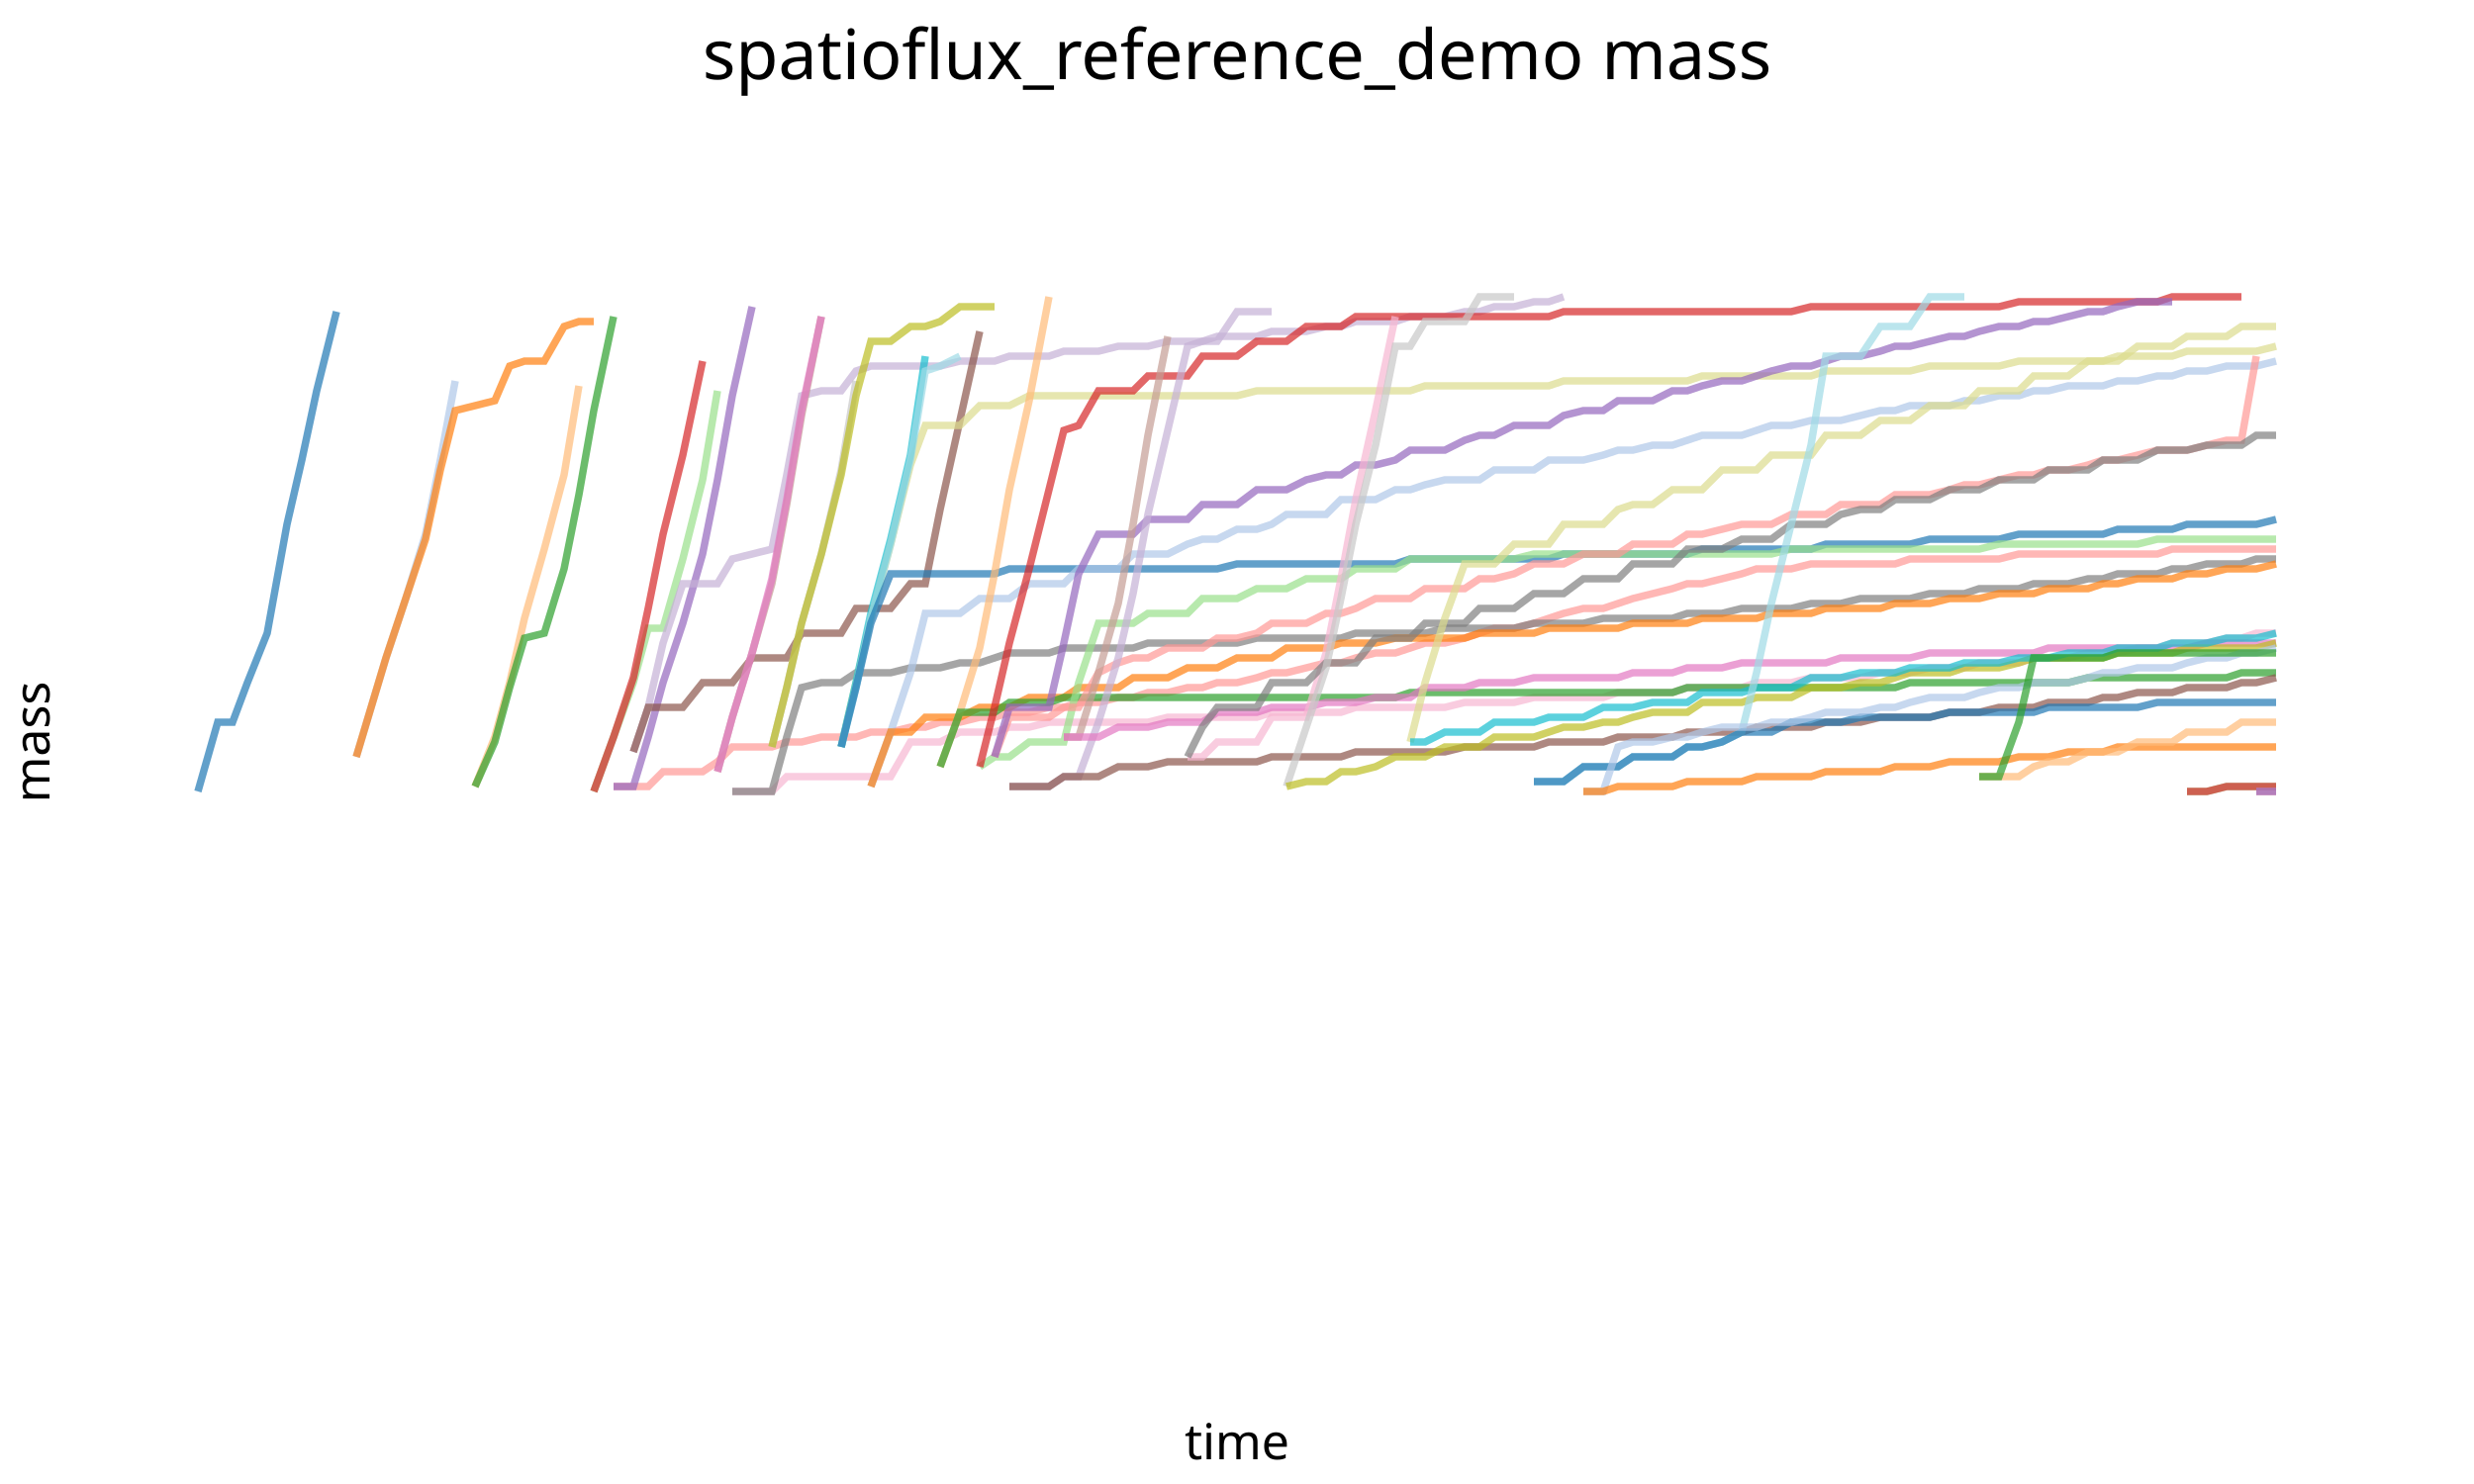
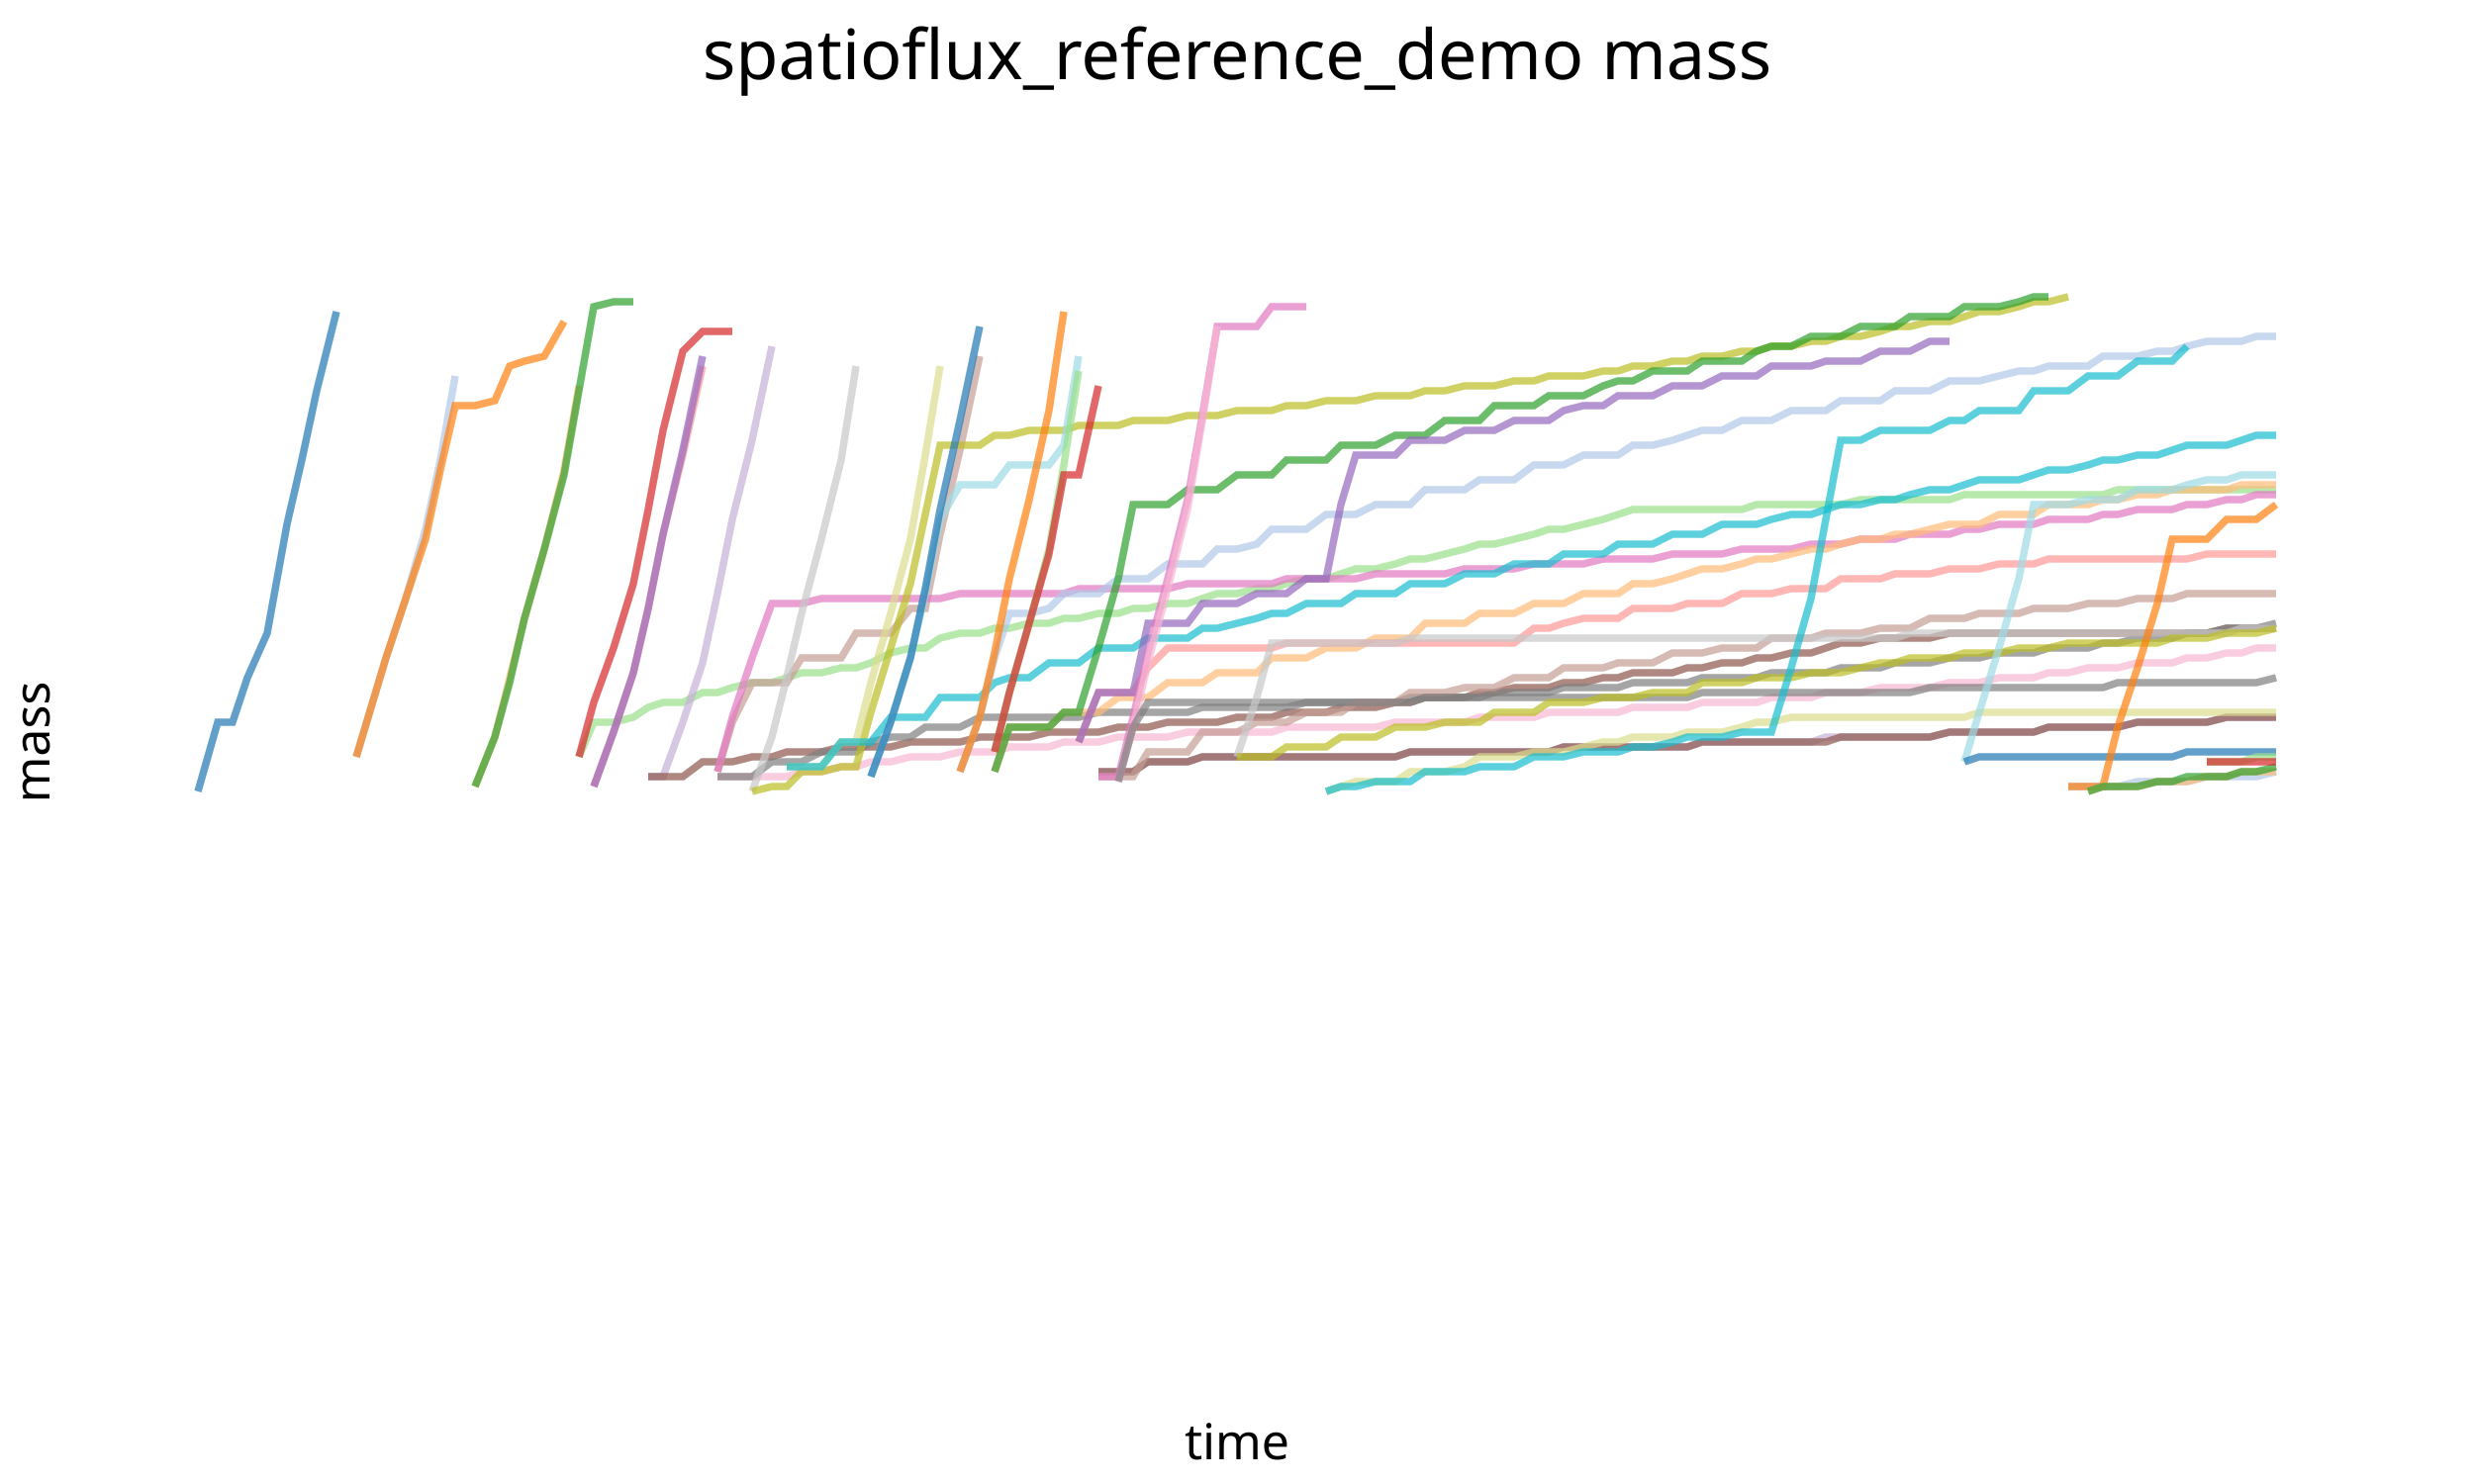
<svg xmlns="http://www.w3.org/2000/svg" width="500" height="300" viewBox="0 0 500 300">
  <rect width="500" height="300" fill="white" />
  <text x="250" y="16" text-anchor="middle" font-size="14" font-family="sans-serif">spatioflux_reference_demo mass</text>
  <text x="250" y="295" text-anchor="middle" font-size="10" font-family="sans-serif">time</text>
  <text x="10" y="150" text-anchor="middle" font-size="10" font-family="sans-serif" transform="rotate(-90 10 150)">mass</text>
-   <polyline points="40,160 44,146 47,146 50,138 54,128 58,106 61,93 64,79 68,63" fill="none" stroke="rgb(31,119,180)" stroke-width="1.5" opacity="0.7" />
-   <polyline points="72,153 75,143 78,133 82,121 86,108 89,93 92,77" fill="none" stroke="rgb(175,199,232)" stroke-width="1.5" opacity="0.7" />
-   <polyline points="72,153 75,143 78,133 82,121 86,109 89,95 92,83 96,82 100,81 103,74 106,73 110,73 114,66 117,65 120,65" fill="none" stroke="rgb(255,127,14)" stroke-width="1.5" opacity="0.7" />
-   <polyline points="96,159 100,149 103,138 106,125 110,111 114,96 117,78" fill="none" stroke="rgb(255,187,120)" stroke-width="1.5" opacity="0.7" />
-   <polyline points="96,159 100,150 103,139 106,129 110,128 114,115 117,100 120,83 124,64" fill="none" stroke="rgb(44,160,44)" stroke-width="1.5" opacity="0.7" />
-   <polyline points="120,160 124,149 128,138 131,127 134,127 138,113 142,97 145,79" fill="none" stroke="rgb(152,223,138)" stroke-width="1.5" opacity="0.7" />
-   <polyline points="120,160 124,149 128,137 131,123 134,108 138,92 142,73" fill="none" stroke="rgb(214,39,40)" stroke-width="1.5" opacity="0.7" />
-   <polyline points="124,159 128,159 131,159 134,156 138,156 142,156 145,154 148,151 152,151 156,151 159,150 162,150 166,149 170,149 173,149 176,148 180,148 184,147 187,147 190,146 194,146 198,145 201,145 204,144 208,144 212,143 215,143 218,142 222,142 226,141 229,141 232,140 236,140 240,139 243,139 246,138 250,138 254,137 257,136 260,136 264,135 268,134 271,134 274,133 278,132 282,132 285,131 288,130 292,130 296,129 299,128 302,127 306,127 310,126 313,125 316,124 320,123 324,123 327,122 330,121 334,120 338,119 341,118 344,118 348,117 352,116 355,115 358,115 362,115 366,114 369,114 372,114 376,114 380,114 383,114 386,113 390,113 394,113 397,113 400,113 404,113 408,112 411,112 414,112 418,112 422,112 425,112 428,112 432,112 436,112 439,111 442,111 446,111 450,111 453,111 456,111 460,111" fill="none" stroke="rgb(255,152,150)" stroke-width="1.5" opacity="0.7" />
-   <polyline points="124,159 128,159 131,149 134,138 138,126 142,112 145,97 148,80 152,62" fill="none" stroke="rgb(148,103,189)" stroke-width="1.5" opacity="0.7" />
-   <polyline points="128,152 131,143 134,130 138,118 142,118 145,118 148,113 152,112 156,111 159,96 162,80 166,79 170,79 173,75 176,74 180,74 184,74 187,74 190,74 194,73 198,73 201,73 204,72 208,72 212,72 215,71 218,71 222,71 226,70 229,70 232,70 236,69 240,69 243,69 246,68 250,68 254,68 257,67 260,67 264,67 268,66 271,66 274,65 278,65 282,65 285,64 288,64 292,64 296,63 299,63 302,62 306,62 310,61 313,61 316,60" fill="none" stroke="rgb(197,176,213)" stroke-width="1.5" opacity="0.7" />
-   <polyline points="128,152 131,143 134,143 138,143 142,138 145,138 148,138 152,133 156,133 159,133 162,128 166,128 170,128 173,123 176,123 180,123 184,118 187,118 190,103 194,85 198,67" fill="none" stroke="rgb(140,86,75)" stroke-width="1.5" opacity="0.7" />
-   <polyline points="145,156 148,145 152,132 156,118 159,102 162,84 166,64" fill="none" stroke="rgb(196,156,148)" stroke-width="1.5" opacity="0.7" />
-   <polyline points="145,156 148,145 152,132 156,117 159,101 162,83 166,64" fill="none" stroke="rgb(227,119,194)" stroke-width="1.5" opacity="0.7" />
-   <polyline points="148,160 152,160 156,160 159,157 162,157 166,157 170,157 173,157 176,157 180,157 184,150 187,150 190,150 194,148 198,148 201,148 204,147 208,147 212,146 215,146 218,146 222,146 226,146 229,146 232,146 236,145 240,145 243,145 246,145 250,145 254,145 257,144 260,144 264,144 268,144 271,144 274,143 278,143 282,143 285,143 288,143 292,143 296,142 299,142 302,142 306,142 310,141 313,141 316,141 320,141 324,141 327,140 330,140 334,140 338,140 341,139 344,139 348,139 352,139 355,138 358,138 362,138 366,137 369,137 372,137 376,137 380,136 383,136 386,136 390,135 394,135 397,135 400,134 404,134 408,134 411,133 414,133 418,133 422,132 425,132 428,132 432,131 436,131 439,130 442,130 446,130 450,129 453,129 456,128 460,128" fill="none" stroke="rgb(247,182,210)" stroke-width="1.5" opacity="0.7" />
-   <polyline points="148,160 152,160 156,160 159,149 162,139 166,138 170,138 173,136 176,136 180,136 184,135 187,135 190,135 194,134 198,134 201,133 204,132 208,132 212,132 215,131 218,131 222,131 226,131 229,131 232,130 236,130 240,130 243,130 246,130 250,130 254,129 257,129 260,129 264,129 268,129 271,129 274,128 278,128 282,128 285,128 288,128 292,127 296,127 299,127 302,127 306,127 310,126 313,126 316,126 320,126 324,125 327,125 330,125 334,125 338,125 341,124 344,124 348,124 352,123 355,123 358,123 362,123 366,122 369,122 372,122 376,121 380,121 383,121 386,121 390,120 394,120 397,120 400,119 404,119 408,119 411,118 414,118 418,118 422,117 425,117 428,116 432,116 436,116 439,115 442,115 446,114 450,114 453,114 456,113 460,113" fill="none" stroke="rgb(127,127,127)" stroke-width="1.5" opacity="0.7" />
-   <polyline points="156,151 159,139 162,126 166,112 170,95 173,77" fill="none" stroke="rgb(199,199,199)" stroke-width="1.5" opacity="0.7" />
-   <polyline points="156,151 159,139 162,126 166,112 170,96 173,80 176,69 180,69 184,66 187,66 190,65 194,62 198,62 201,62" fill="none" stroke="rgb(188,189,34)" stroke-width="1.5" opacity="0.7" />
-   <polyline points="170,151 173,138 176,125 180,110 184,94 187,86 190,86 194,86 198,82 201,82 204,82 208,80 212,80 215,80 218,80 222,80 226,80 229,80 232,80 236,80 240,80 243,80 246,80 250,80 254,79 257,79 260,79 264,79 268,79 271,79 274,79 278,79 282,79 285,79 288,78 292,78 296,78 299,78 302,78 306,78 310,78 313,78 316,77 320,77 324,77 327,77 330,77 334,77 338,77 341,77 344,76 348,76 352,76 355,76 358,76 362,76 366,76 369,75 372,75 376,75 380,75 383,75 386,75 390,74 394,74 397,74 400,74 404,74 408,73 411,73 414,73 418,73 422,73 425,73 428,72 432,72 436,72 439,72 442,71 446,71 450,71 453,71 456,71 460,70" fill="none" stroke="rgb(219,219,141)" stroke-width="1.5" opacity="0.7" />
-   <polyline points="170,151 173,138 176,124 180,109 184,92 187,72" fill="none" stroke="rgb(23,190,207)" stroke-width="1.5" opacity="0.7" />
-   <polyline points="170,151 173,139 176,125 180,110 184,93 187,75 190,74 194,72" fill="none" stroke="rgb(158,218,229)" stroke-width="1.5" opacity="0.7" />
-   <polyline points="170,151 173,139 176,126 180,116 184,116 187,116 190,116 194,116 198,116 201,116 204,115 208,115 212,115 215,115 218,115 222,115 226,115 229,115 232,115 236,115 240,115 243,115 246,115 250,114 254,114 257,114 260,114 264,114 268,114 271,114 274,114 278,114 282,114 285,113 288,113 292,113 296,113 299,113 302,113 306,113 310,113 313,113 316,112 320,112 324,112 327,112 330,112 334,112 338,112 341,112 344,111 348,111 352,111 355,111 358,111 362,111 366,111 369,110 372,110 376,110 380,110 383,110 386,110 390,109 394,109 397,109 400,109 404,109 408,108 411,108 414,108 418,108 422,108 425,108 428,107 432,107 436,107 439,107 442,106 446,106 450,106 453,106 456,106 460,105" fill="none" stroke="rgb(31,119,180)" stroke-width="1.5" opacity="0.7" />
-   <polyline points="176,159 180,148 184,136 187,124 190,124 194,124 198,121 201,121 204,121 208,118 212,118 215,118 218,115 222,115 226,115 229,112 232,112 236,112 240,110 243,109 246,109 250,107 254,107 257,106 260,104 264,104 268,104 271,101 274,101 278,101 282,99 285,99 288,98 292,97 296,97 299,97 302,95 306,95 310,95 313,93 316,93 320,93 324,92 327,91 330,91 334,90 338,90 341,89 344,88 348,88 352,88 355,87 358,86 362,86 366,85 369,85 372,85 376,84 380,83 383,83 386,82 390,82 394,82 397,81 400,81 404,80 408,80 411,79 414,79 418,78 422,78 425,78 428,77 432,77 436,76 439,76 442,75 446,75 450,74 453,74 456,74 460,73" fill="none" stroke="rgb(175,199,232)" stroke-width="1.5" opacity="0.7" />
-   <polyline points="176,159 180,148 184,148 187,145 190,145 194,145 198,143 201,143 204,143 208,141 212,141 215,141 218,139 222,139 226,139 229,137 232,137 236,137 240,135 243,135 246,135 250,133 254,133 257,133 260,131 264,131 268,131 271,130 274,130 278,130 282,129 285,129 288,129 292,129 296,129 299,128 302,128 306,128 310,128 313,127 316,127 320,127 324,127 327,127 330,126 334,126 338,126 341,126 344,125 348,125 352,125 355,125 358,124 362,124 366,124 369,123 372,123 376,123 380,123 383,122 386,122 390,122 394,121 397,121 400,121 404,120 408,120 411,120 414,119 418,119 422,119 425,118 428,118 432,117 436,117 439,117 442,116 446,116 450,115 453,115 456,115 460,114" fill="none" stroke="rgb(255,127,14)" stroke-width="1.5" opacity="0.7" />
-   <polyline points="190,155 194,144 198,131 201,116 204,99 208,81 212,60" fill="none" stroke="rgb(255,187,120)" stroke-width="1.5" opacity="0.7" />
-   <polyline points="190,155 194,144 198,144 201,144 204,142 208,142 212,142 215,141 218,141 222,141 226,141 229,141 232,141 236,141 240,141 243,141 246,141 250,141 254,141 257,141 260,141 264,141 268,141 271,141 274,141 278,141 282,141 285,140 288,140 292,140 296,140 299,140 302,140 306,140 310,140 313,140 316,140 320,140 324,140 327,140 330,140 334,140 338,140 341,139 344,139 348,139 352,139 355,139 358,139 362,139 366,139 369,139 372,139 376,139 380,139 383,139 386,138 390,138 394,138 397,138 400,138 404,138 408,138 411,138 414,138 418,138 422,137 425,137 428,137 432,137 436,137 439,137 442,137 446,137 450,137 453,136 456,136 460,136" fill="none" stroke="rgb(44,160,44)" stroke-width="1.5" opacity="0.7" />
-   <polyline points="198,155 201,153 204,153 208,150 212,150 215,150 218,138 222,126 226,126 229,126 232,124 236,124 240,124 243,121 246,121 250,121 254,119 257,119 260,119 264,117 268,117 271,117 274,115 278,115 282,115 285,113 288,113 292,113 296,113 299,113 302,113 306,113 310,112 313,112 316,112 320,112 324,112 327,112 330,112 334,112 338,112 341,112 344,112 348,112 352,112 355,112 358,112 362,111 366,111 369,111 372,111 376,111 380,111 383,111 386,111 390,111 394,111 397,111 400,111 404,110 408,110 411,110 414,110 418,110 422,110 425,110 428,110 432,110 436,109 439,109 442,109 446,109 450,109 453,109 456,109 460,109" fill="none" stroke="rgb(152,223,138)" stroke-width="1.5" opacity="0.7" />
-   <polyline points="198,155 201,143 204,130 208,115 212,99 215,87 218,86 222,79 226,79 229,79 232,76 236,76 240,76 243,72 246,72 250,72 254,69 257,69 260,69 264,66 268,66 271,66 274,64 278,64 282,64 285,64 288,64 292,64 296,64 299,64 302,64 306,64 310,64 313,64 316,63 320,63 324,63 327,63 330,63 334,63 338,63 341,63 344,63 348,63 352,63 355,63 358,63 362,63 366,62 369,62 372,62 376,62 380,62 383,62 386,62 390,62 394,62 397,62 400,62 404,62 408,61 411,61 414,61 418,61 422,61 425,61 428,61 432,61 436,61 439,60 442,60 446,60 450,60 453,60" fill="none" stroke="rgb(214,39,40)" stroke-width="1.5" opacity="0.7" />
-   <polyline points="201,153 204,145 208,145 212,145 215,143 218,143 222,136 226,134 229,133 232,133 236,131 240,131 243,131 246,129 250,129 254,128 257,126 260,126 264,126 268,124 271,124 274,123 278,121 282,121 285,121 288,119 292,119 296,119 299,117 302,117 306,116 310,114 313,114 316,114 320,112 324,112 327,112 330,110 334,110 338,110 341,108 344,108 348,107 352,106 355,106 358,106 362,104 366,104 369,104 372,102 376,102 380,102 383,100 386,100 390,100 394,99 397,98 400,98 404,97 408,96 411,96 414,95 418,95 422,94 425,93 428,93 432,92 436,91 439,91 442,91 446,90 450,89 453,89 456,72" fill="none" stroke="rgb(255,152,150)" stroke-width="1.5" opacity="0.7" />
-   <polyline points="201,153 204,143 208,143 212,143 215,130 218,116 222,108 226,108 229,108 232,105 236,105 240,105 243,102 246,102 250,102 254,99 257,99 260,99 264,97 268,96 271,96 274,94 278,94 282,93 285,91 288,91 292,91 296,89 299,88 302,88 306,86 310,86 313,86 316,84 320,83 324,83 327,81 330,81 334,81 338,79 341,79 344,78 348,77 352,77 355,76 358,75 362,74 366,74 369,73 372,72 376,72 380,71 383,70 386,70 390,69 394,68 397,68 400,67 404,66 408,66 411,65 414,65 418,64 422,63 425,63 428,62 432,61 436,61 439,61" fill="none" stroke="rgb(148,103,189)" stroke-width="1.5" opacity="0.7" />
-   <polyline points="204,159 208,159 212,159 215,157 218,157 222,146 226,133 229,120 232,104 236,87 240,70 243,69 246,69 250,63 254,63 257,63" fill="none" stroke="rgb(197,176,213)" stroke-width="1.5" opacity="0.7" />
-   <polyline points="204,159 208,159 212,159 215,157 218,157 222,157 226,155 229,155 232,155 236,154 240,154 243,154 246,154 250,154 254,154 257,153 260,153 264,153 268,153 271,153 274,152 278,152 282,152 285,152 288,152 292,152 296,151 299,151 302,151 306,151 310,151 313,150 316,150 320,150 324,150 327,149 330,149 334,149 338,149 341,148 344,148 348,148 352,148 355,147 358,147 362,147 366,147 369,146 372,146 376,146 380,145 383,145 386,145 390,145 394,144 397,144 400,144 404,143 408,143 411,143 414,142 418,142 422,142 425,141 428,141 432,140 436,140 439,140 442,139 446,139 450,139 453,138 456,138 460,137" fill="none" stroke="rgb(140,86,75)" stroke-width="1.5" opacity="0.7" />
-   <polyline points="215,149 218,149 222,136 226,122 229,106 232,88 236,68" fill="none" stroke="rgb(196,156,148)" stroke-width="1.5" opacity="0.7" />
-   <polyline points="215,149 218,149 222,149 226,147 229,147 232,147 236,146 240,146 243,146 246,144 250,144 254,144 257,143 260,143 264,143 268,142 271,142 274,142 278,141 282,141 285,141 288,139 292,139 296,139 299,138 302,138 306,138 310,137 313,137 316,137 320,137 324,137 327,137 330,136 334,136 338,136 341,135 344,135 348,135 352,134 355,134 358,134 362,134 366,134 369,134 372,133 376,133 380,133 383,133 386,133 390,132 394,132 397,132 400,132 404,132 408,132 411,132 414,131 418,131 422,131 425,131 428,131 432,131 436,131 439,131 442,131 446,130 450,130 453,130 456,130 460,130" fill="none" stroke="rgb(227,119,194)" stroke-width="1.5" opacity="0.7" />
-   <polyline points="240,153 243,153 246,150 250,150 254,150 257,145 260,145 264,145 268,132 271,117 274,101 278,83 282,64" fill="none" stroke="rgb(247,182,210)" stroke-width="1.5" opacity="0.7" />
-   <polyline points="240,153 243,147 246,143 250,143 254,143 257,138 260,138 264,138 268,134 271,134 274,134 278,129 282,129 285,129 288,126 292,126 296,126 299,123 302,123 306,123 310,120 313,120 316,120 320,117 324,117 327,117 330,114 334,114 338,114 341,111 344,111 348,111 352,109 355,109 358,109 362,106 366,106 369,106 372,104 376,103 380,103 383,101 386,101 390,101 394,99 397,99 400,99 404,97 408,97 411,97 414,95 418,95 422,95 425,93 428,93 432,93 436,91 439,91 442,91 446,90 450,90 453,90 456,88 460,88" fill="none" stroke="rgb(127,127,127)" stroke-width="1.5" opacity="0.7" />
-   <polyline points="260,159 264,147 268,135 271,121 274,106 278,90 282,70 285,70 288,65 292,65 296,65 299,60 302,60 306,60" fill="none" stroke="rgb(199,199,199)" stroke-width="1.5" opacity="0.7" />
-   <polyline points="260,159 264,158 268,158 271,156 274,156 278,155 282,153 285,153 288,153 292,151 296,151 299,151 302,149 306,149 310,149 313,148 316,147 320,147 324,146 327,146 330,145 334,144 338,144 341,144 344,142 348,142 352,142 355,141 358,141 362,141 366,139 369,139 372,139 376,138 380,138 383,137 386,136 390,136 394,136 397,135 400,135 404,135 408,134 411,133 414,133 418,133 422,133 425,133 428,132 432,132 436,132 439,132 442,131 446,131 450,131 453,131 456,131 460,130" fill="none" stroke="rgb(188,189,34)" stroke-width="1.5" opacity="0.7" />
-   <polyline points="285,150 288,138 292,125 296,114 299,114 302,114 306,110 310,110 313,110 316,106 320,106 324,106 327,103 330,102 334,102 338,99 341,99 344,99 348,95 352,95 355,95 358,92 362,92 366,92 369,88 372,88 376,88 380,85 383,85 386,85 390,82 394,82 397,82 400,79 404,79 408,79 411,76 414,76 418,76 422,73 425,73 428,73 432,70 436,70 439,70 442,68 446,68 450,68 453,66 456,66 460,66" fill="none" stroke="rgb(219,219,141)" stroke-width="1.5" opacity="0.7" />
-   <polyline points="285,150 288,150 292,148 296,148 299,148 302,146 306,146 310,146 313,145 316,145 320,145 324,143 327,143 330,143 334,142 338,142 341,142 344,140 348,140 352,140 355,139 358,139 362,139 366,137 369,137 372,137 376,136 380,136 383,136 386,135 390,135 394,135 397,134 400,134 404,134 408,133 411,133 414,133 418,132 422,132 425,132 428,131 432,131 436,131 439,130 442,130 446,130 450,129 453,129 456,129 460,128" fill="none" stroke="rgb(23,190,207)" stroke-width="1.5" opacity="0.7" />
-   <polyline points="310,158 313,158 316,158 320,155 324,155 327,155 330,153 334,153 338,153 341,151 344,151 348,150 352,148 355,136 358,122 362,106 366,90 369,72 372,72 376,72 380,66 383,66 386,66 390,60 394,60 397,60" fill="none" stroke="rgb(158,218,229)" stroke-width="1.5" opacity="0.7" />
-   <polyline points="310,158 313,158 316,158 320,155 324,155 327,155 330,153 334,153 338,153 341,151 344,151 348,150 352,148 355,148 358,148 362,146 366,146 369,146 372,146 376,145 380,145 383,145 386,145 390,145 394,144 397,144 400,144 404,144 408,144 411,144 414,143 418,143 422,143 425,143 428,143 432,143 436,142 439,142 442,142 446,142 450,142 453,142 456,142 460,142" fill="none" stroke="rgb(31,119,180)" stroke-width="1.5" opacity="0.7" />
-   <polyline points="320,160 324,160 327,151 330,150 334,150 338,149 341,149 344,148 348,147 352,147 355,147 358,146 362,146 366,145 369,144 372,144 376,144 380,143 383,143 386,142 390,141 394,141 397,141 400,140 404,139 408,139 411,138 414,138 418,138 422,137 425,136 428,136 432,135 436,135 439,135 442,134 446,133 450,133 453,132 456,132 460,131" fill="none" stroke="rgb(175,199,232)" stroke-width="1.5" opacity="0.7" />
-   <polyline points="320,160 324,160 327,159 330,159 334,159 338,159 341,158 344,158 348,158 352,158 355,157 358,157 362,157 366,157 369,156 372,156 376,156 380,156 383,155 386,155 390,155 394,154 397,154 400,154 404,154 408,153 411,153 414,153 418,152 422,152 425,152 428,151 432,151 436,151 439,151 442,151 446,151 450,151 453,151 456,151 460,151" fill="none" stroke="rgb(255,127,14)" stroke-width="1.5" opacity="0.7" />
-   <polyline points="400,157 404,157 408,157 411,155 414,154 418,154 422,152 425,152 428,152 432,150 436,150 439,150 442,148 446,148 450,148 453,146 456,146 460,146" fill="none" stroke="rgb(255,187,120)" stroke-width="1.5" opacity="0.7" />
-   <polyline points="400,157 404,157 408,146 411,133 414,133 418,133 422,133 425,133 428,132 432,132 436,132 439,132 442,132 446,132 450,132 453,132 456,132 460,132" fill="none" stroke="rgb(44,160,44)" stroke-width="1.5" opacity="0.7" />
-   <polyline points="442,160 446,160 450,159 453,159 456,159 460,159" fill="none" stroke="rgb(152,223,138)" stroke-width="1.5" opacity="0.7" />
-   <polyline points="442,160 446,160 450,159 453,159 456,159 460,159" fill="none" stroke="rgb(214,39,40)" stroke-width="1.5" opacity="0.7" />
-   <polyline points="456,160 460,160" fill="none" stroke="rgb(255,152,150)" stroke-width="1.5" opacity="0.7" />
-   <polyline points="456,160 460,160" fill="none" stroke="rgb(148,103,189)" stroke-width="1.5" opacity="0.7" />
-   <polyline points="460,157" fill="none" stroke="rgb(197,176,213)" stroke-width="1.5" opacity="0.7" />
-   <polyline points="460,157" fill="none" stroke="rgb(140,86,75)" stroke-width="1.5" opacity="0.7" />
+   <polyline points="40,160 44,146 47,146 50,137 54,128 58,106 61,93 64,79 68,63" fill="none" stroke="rgb(31,119,180)" stroke-width="1.5" opacity="0.7" />
+   <polyline points="72,153 75,143 78,133 82,121 86,107 89,93 92,76" fill="none" stroke="rgb(175,199,232)" stroke-width="1.5" opacity="0.7" />
+   <polyline points="72,153 75,143 78,133 82,121 86,109 89,95 92,82 96,82 100,81 103,74 106,73 110,72 114,65" fill="none" stroke="rgb(255,127,14)" stroke-width="1.5" opacity="0.7" />
+   <polyline points="96,159 100,149 103,137 106,125 110,111 114,95 117,78" fill="none" stroke="rgb(255,187,120)" stroke-width="1.5" opacity="0.7" />
+   <polyline points="96,159 100,149 103,138 106,125 110,111 114,96 117,79 120,62 124,61 128,61" fill="none" stroke="rgb(44,160,44)" stroke-width="1.5" opacity="0.7" />
+   <polyline points="117,153 120,146 124,146 128,145 131,143 134,142 138,142 142,140 145,140 148,139 152,138 156,138 159,137 162,136 166,136 170,135 173,135 176,134 180,132 184,131 187,131 190,129 194,128 198,128 201,127 204,127 208,126 212,126 215,125 218,125 222,124 226,124 229,123 232,123 236,122 240,122 243,121 246,120 250,120 254,119 257,119 260,118 264,117 268,117 271,116 274,115 278,115 282,114 285,113 288,113 292,112 296,111 299,110 302,110 306,109 310,108 313,107 316,107 320,106 324,105 327,104 330,103 334,103 338,103 341,103 344,103 348,103 352,103 355,102 358,102 362,102 366,102 369,102 372,102 376,101 380,101 383,101 386,101 390,101 394,101 397,100 400,100 404,100 408,100 411,100 414,100 418,100 422,100 425,100 428,99 432,99 436,99 439,99 442,99 446,99 450,99 453,99 456,99 460,99" fill="none" stroke="rgb(152,223,138)" stroke-width="1.5" opacity="0.7" />
+   <polyline points="117,153 120,142 124,131 128,118 131,103 134,87 138,71 142,67 145,67 148,67" fill="none" stroke="rgb(214,39,40)" stroke-width="1.5" opacity="0.7" />
+   <polyline points="120,159 124,148 128,136 131,123 134,108 138,92 142,74" fill="none" stroke="rgb(255,152,150)" stroke-width="1.5" opacity="0.7" />
+   <polyline points="120,159 124,148 128,136 131,123 134,108 138,91 142,72" fill="none" stroke="rgb(148,103,189)" stroke-width="1.5" opacity="0.7" />
+   <polyline points="131,157 134,157 138,146 142,134 145,120 148,105 152,89 156,70" fill="none" stroke="rgb(197,176,213)" stroke-width="1.5" opacity="0.7" />
+   <polyline points="131,157 134,157 138,157 142,154 145,154 148,154 152,153 156,153 159,152 162,152 166,152 170,151 173,151 176,151 180,151 184,150 187,150 190,150 194,150 198,149 201,149 204,149 208,149 212,148 215,148 218,148 222,148 226,147 229,147 232,147 236,146 240,146 243,146 246,146 250,145 254,145 257,145 260,144 264,144 268,144 271,143 274,143 278,143 282,142 285,142 288,141 292,141 296,141 299,140 302,140 306,139 310,139 313,139 316,138 320,138 324,137 327,137 330,136 334,136 338,136 341,135 344,135 348,134 352,134 355,133 358,133 362,132 366,132 369,131 372,130 376,130 380,129 383,129 386,129 390,129 394,128 397,128 400,128 404,128 408,128 411,128 414,128 418,128 422,128 425,128 428,128 432,128 436,128 439,128 442,128 446,128 450,127 453,127 456,127 460,127" fill="none" stroke="rgb(140,86,75)" stroke-width="1.5" opacity="0.7" />
+   <polyline points="145,156 148,146 152,138 156,138 159,138 162,133 166,133 170,133 173,128 176,128 180,128 184,123 187,123 190,108 194,91 198,72" fill="none" stroke="rgb(196,156,148)" stroke-width="1.5" opacity="0.7" />
+   <polyline points="145,156 148,145 152,133 156,122 159,122 162,122 166,121 170,121 173,121 176,121 180,121 184,121 187,121 190,121 194,120 198,120 201,120 204,120 208,120 212,120 215,120 218,119 222,119 226,119 229,119 232,119 236,119 240,118 243,118 246,118 250,118 254,118 257,118 260,117 264,117 268,117 271,117 274,117 278,116 282,116 285,116 288,116 292,116 296,115 299,115 302,115 306,115 310,114 313,114 316,114 320,114 324,113 327,113 330,113 334,113 338,112 341,112 344,112 348,112 352,111 355,111 358,111 362,111 366,110 369,110 372,110 376,109 380,109 383,109 386,108 390,108 394,108 397,107 400,107 404,106 408,106 411,106 414,105 418,105 422,105 425,104 428,104 432,103 436,103 439,103 442,102 446,102 450,101 453,101 456,100 460,100" fill="none" stroke="rgb(227,119,194)" stroke-width="1.5" opacity="0.7" />
+   <polyline points="145,157 148,157 152,157 156,157 159,157 162,156 166,156 170,155 173,155 176,154 180,154 184,153 187,153 190,153 194,152 198,152 201,152 204,151 208,151 212,151 215,150 218,150 222,150 226,149 229,149 232,149 236,149 240,148 243,148 246,148 250,148 254,148 257,148 260,147 264,147 268,147 271,147 274,147 278,147 282,146 285,146 288,146 292,146 296,146 299,145 302,145 306,145 310,145 313,144 316,144 320,144 324,144 327,144 330,143 334,143 338,143 341,143 344,142 348,142 352,142 355,142 358,141 362,141 366,141 369,140 372,140 376,140 380,139 383,139 386,139 390,139 394,138 397,138 400,138 404,137 408,137 411,137 414,136 418,136 422,135 425,135 428,135 432,134 436,134 439,134 442,133 446,133 450,132 453,132 456,131 460,131" fill="none" stroke="rgb(247,182,210)" stroke-width="1.5" opacity="0.7" />
+   <polyline points="145,157 148,157 152,157 156,154 159,154 162,154 166,152 170,152 173,152 176,150 180,149 184,149 187,147 190,147 194,147 198,145 201,145 204,145 208,145 212,145 215,145 218,145 222,144 226,144 229,144 232,144 236,144 240,144 243,143 246,143 250,143 254,143 257,143 260,143 264,142 268,142 271,142 274,142 278,142 282,142 285,141 288,141 292,141 296,141 299,141 302,140 306,140 310,140 313,140 316,139 320,139 324,139 327,139 330,138 334,138 338,138 341,138 344,137 348,137 352,137 355,137 358,136 362,136 366,136 369,136 372,135 376,135 380,135 383,134 386,134 390,134 394,133 397,133 400,133 404,132 408,132 411,132 414,131 418,131 422,131 425,130 428,130 432,129 436,129 439,129 442,128 446,128 450,127 453,127 456,127 460,126" fill="none" stroke="rgb(127,127,127)" stroke-width="1.5" opacity="0.7" />
+   <polyline points="152,160 156,149 159,137 162,124 166,109 170,93 173,74" fill="none" stroke="rgb(199,199,199)" stroke-width="1.5" opacity="0.7" />
+   <polyline points="152,160 156,159 159,159 162,156 166,156 170,155 173,155 176,144 180,131 184,118 187,104 190,90 194,90 198,90 201,88 204,88 208,87 212,87 215,87 218,86 222,86 226,86 229,85 232,85 236,85 240,84 243,84 246,84 250,83 254,83 257,83 260,82 264,82 268,81 271,81 274,81 278,80 282,80 285,80 288,79 292,79 296,78 299,78 302,78 306,77 310,77 313,76 316,76 320,76 324,75 327,75 330,74 334,74 338,73 341,73 344,72 348,72 352,71 355,71 358,70 362,70 366,69 369,69 372,68 376,68 380,67 383,66 386,66 390,65 394,65 397,64 400,63 404,63 408,62 411,61 414,61 418,60" fill="none" stroke="rgb(188,189,34)" stroke-width="1.5" opacity="0.7" />
+   <polyline points="159,155 162,155 166,155 170,150 173,150 176,138 180,124 184,109 187,92 190,74" fill="none" stroke="rgb(219,219,141)" stroke-width="1.5" opacity="0.7" />
+   <polyline points="159,155 162,155 166,155 170,150 173,150 176,150 180,145 184,145 187,145 190,141 194,141 198,141 201,138 204,137 208,137 212,134 215,134 218,134 222,131 226,131 229,131 232,129 236,129 240,129 243,127 246,127 250,126 254,125 257,124 260,124 264,122 268,122 271,122 274,120 278,120 282,120 285,118 288,118 292,118 296,116 299,116 302,116 306,114 310,114 313,114 316,112 320,112 324,112 327,110 330,110 334,110 338,108 341,108 344,108 348,106 352,106 355,106 358,105 362,104 366,104 369,103 372,102 376,102 380,101 383,101 386,100 390,99 394,99 397,98 400,97 404,97 408,97 411,96 414,95 418,95 422,94 425,93 428,93 432,92 436,92 439,91 442,90 446,90 450,90 453,89 456,88 460,88" fill="none" stroke="rgb(23,190,207)" stroke-width="1.5" opacity="0.7" />
+   <polyline points="176,157 180,146 184,133 187,120 190,105 194,98 198,98 201,98 204,94 208,94 212,94 215,90 218,72" fill="none" stroke="rgb(158,218,229)" stroke-width="1.5" opacity="0.7" />
+   <polyline points="176,157 180,146 184,133 187,119 190,103 194,85 198,66" fill="none" stroke="rgb(31,119,180)" stroke-width="1.5" opacity="0.7" />
+   <polyline points="194,156 198,145 201,133 204,124 208,124 212,123 215,120 218,120 222,120 226,117 229,117 232,117 236,114 240,114 243,114 246,111 250,111 254,110 257,107 260,107 264,107 268,104 271,104 274,104 278,102 282,102 285,102 288,99 292,99 296,99 299,97 302,97 306,97 310,94 313,94 316,94 320,92 324,92 327,92 330,90 334,90 338,89 341,88 344,87 348,87 352,85 355,85 358,85 362,83 366,83 369,83 372,81 376,81 380,81 383,79 386,79 390,79 394,77 397,77 400,77 404,76 408,75 411,75 414,74 418,74 422,74 425,72 428,72 432,72 436,71 439,71 442,70 446,69 450,69 453,69 456,68 460,68" fill="none" stroke="rgb(175,199,232)" stroke-width="1.5" opacity="0.7" />
+   <polyline points="194,156 198,145 201,132 204,117 208,101 212,83 215,63" fill="none" stroke="rgb(255,127,14)" stroke-width="1.5" opacity="0.7" />
+   <polyline points="201,156 204,147 208,147 212,147 215,144 218,144 222,144 226,141 229,141 232,141 236,138 240,138 243,138 246,136 250,136 254,136 257,133 260,133 264,133 268,131 271,131 274,131 278,129 282,129 285,129 288,126 292,126 296,126 299,124 302,124 306,124 310,122 313,122 316,122 320,120 324,120 327,120 330,118 334,118 338,117 341,116 344,115 348,115 352,114 355,113 358,113 362,112 366,111 369,111 372,110 376,109 380,109 383,108 386,108 390,107 394,106 397,106 400,106 404,104 408,104 411,104 414,102 418,102 422,102 425,101 428,101 432,100 436,100 439,99 442,99 446,99 450,99 453,98 456,98 460,98" fill="none" stroke="rgb(255,187,120)" stroke-width="1.5" opacity="0.7" />
+   <polyline points="201,156 204,147 208,147 212,147 215,144 218,144 222,131 226,117 229,102 232,102 236,102 240,99 243,99 246,99 250,96 254,96 257,96 260,93 264,93 268,93 271,90 274,90 278,90 282,88 285,88 288,88 292,85 296,85 299,85 302,82 306,82 310,82 313,80 316,80 320,80 324,78 327,77 330,77 334,75 338,75 341,75 344,73 348,73 352,73 355,71 358,70 362,70 366,68 369,68 372,68 376,66 380,66 383,66 386,64 390,64 394,64 397,62 400,62 404,62 408,61 411,60 414,60" fill="none" stroke="rgb(44,160,44)" stroke-width="1.5" opacity="0.7" />
+   <polyline points="201,152 204,140 208,126 212,111 215,94 218,75" fill="none" stroke="rgb(152,223,138)" stroke-width="1.5" opacity="0.7" />
+   <polyline points="201,152 204,140 208,126 212,112 215,96 218,96 222,78" fill="none" stroke="rgb(214,39,40)" stroke-width="1.5" opacity="0.7" />
+   <polyline points="218,150 222,140 226,140 229,140 232,135 236,131 240,131 243,131 246,131 250,131 254,131 257,131 260,130 264,130 268,130 271,130 274,130 278,130 282,130 285,130 288,130 292,130 296,130 299,130 302,130 306,130 310,127 313,127 316,126 320,125 324,125 327,125 330,123 334,123 338,123 341,122 344,122 348,122 352,120 355,120 358,120 362,119 366,119 369,119 372,117 376,117 380,117 383,116 386,116 390,116 394,115 397,115 400,115 404,114 408,114 411,114 414,113 418,113 422,113 425,113 428,113 432,113 436,113 439,113 442,113 446,112 450,112 453,112 456,112 460,112" fill="none" stroke="rgb(255,152,150)" stroke-width="1.5" opacity="0.7" />
+   <polyline points="218,150 222,140 226,140 229,140 232,126 236,126 240,126 243,122 246,122 250,122 254,120 257,120 260,120 264,117 268,117 271,102 274,92 278,92 282,92 285,89 288,89 292,89 296,87 299,87 302,87 306,85 310,85 313,85 316,83 320,82 324,82 327,80 330,80 334,80 338,78 341,78 344,78 348,76 352,76 355,76 358,74 362,74 366,74 369,73 372,73 376,73 380,71 383,71 386,71 390,69 394,69" fill="none" stroke="rgb(148,103,189)" stroke-width="1.5" opacity="0.7" />
+   <polyline points="222,156 226,156 229,156 232,154 236,154 240,154 243,153 246,153 250,153 254,153 257,153 260,153 264,153 268,153 271,153 274,153 278,153 282,153 285,152 288,152 292,152 296,152 299,152 302,152 306,152 310,152 313,152 316,151 320,151 324,151 327,151 330,151 334,151 338,151 341,151 344,150 348,150 352,150 355,150 358,150 362,150 366,150 369,149 372,149 376,149 380,149 383,149 386,149 390,149 394,148 397,148 400,148 404,148 408,148 411,148 414,147 418,147 422,147 425,147 428,147 432,146 436,146 439,146 442,146 446,146 450,145 453,145 456,145 460,145" fill="none" stroke="rgb(197,176,213)" stroke-width="1.5" opacity="0.7" />
+   <polyline points="222,156 226,156 229,156 232,154 236,154 240,154 243,153 246,153 250,153 254,153 257,153 260,153 264,153 268,153 271,153 274,153 278,153 282,153 285,152 288,152 292,152 296,152 299,152 302,152 306,152 310,152 313,152 316,151 320,151 324,151 327,151 330,151 334,151 338,151 341,151 344,150 348,150 352,150 355,150 358,150 362,150 366,150 369,150 372,149 376,149 380,149 383,149 386,149 390,149 394,148 397,148 400,148 404,148 408,148 411,148 414,147 418,147 422,147 425,147 428,147 432,146 436,146 439,146 442,146 446,146 450,145 453,145 456,145 460,145" fill="none" stroke="rgb(140,86,75)" stroke-width="1.5" opacity="0.7" />
+   <polyline points="222,157 226,157 229,157 232,152 236,152 240,152 243,148 246,148 250,148 254,146 257,146 260,146 264,144 268,144 271,144 274,142 278,142 282,142 285,140 288,140 292,140 296,139 299,139 302,139 306,137 310,137 313,137 316,135 320,135 324,135 327,134 330,134 334,134 338,132 341,132 344,132 348,131 352,131 355,131 358,129 362,129 366,129 369,128 372,128 376,128 380,127 383,127 386,127 390,125 394,125 397,125 400,124 404,124 408,124 411,123 414,123 418,123 422,122 425,122 428,122 432,121 436,121 439,121 442,120 446,120 450,120 453,120 456,120 460,120" fill="none" stroke="rgb(196,156,148)" stroke-width="1.5" opacity="0.7" />
+   <polyline points="222,157 226,157 229,145 232,132 236,117 240,101 243,84 246,66 250,66 254,66 257,62 260,62 264,62" fill="none" stroke="rgb(227,119,194)" stroke-width="1.5" opacity="0.7" />
+   <polyline points="226,158 229,147 232,134 236,119 240,103 243,85 246,66" fill="none" stroke="rgb(247,182,210)" stroke-width="1.5" opacity="0.7" />
+   <polyline points="226,158 229,147 232,142 236,142 240,142 243,142 246,142 250,142 254,142 257,142 260,142 264,142 268,142 271,142 274,142 278,142 282,142 285,142 288,141 292,141 296,141 299,141 302,141 306,141 310,141 313,141 316,141 320,141 324,141 327,141 330,141 334,141 338,141 341,141 344,140 348,140 352,140 355,140 358,140 362,140 366,140 369,140 372,140 376,140 380,140 383,140 386,140 390,139 394,139 397,139 400,139 404,139 408,139 411,139 414,139 418,139 422,139 425,139 428,138 432,138 436,138 439,138 442,138 446,138 450,138 453,138 456,138 460,137" fill="none" stroke="rgb(127,127,127)" stroke-width="1.5" opacity="0.7" />
+   <polyline points="250,153 254,141 257,130 260,130 264,130 268,130 271,130 274,130 278,130 282,130 285,129 288,129 292,129 296,129 299,129 302,129 306,129 310,129 313,129 316,129 320,129 324,129 327,129 330,129 334,129 338,129 341,129 344,129 348,129 352,129 355,129 358,129 362,129 366,129 369,129 372,129 376,129 380,129 383,129 386,128 390,128 394,128 397,128 400,128 404,128 408,128 411,128 414,128 418,128 422,128 425,128 428,128 432,128 436,128 439,128 442,128 446,128 450,128 453,127 456,127 460,127" fill="none" stroke="rgb(199,199,199)" stroke-width="1.5" opacity="0.7" />
+   <polyline points="250,153 254,153 257,153 260,151 264,151 268,151 271,149 274,149 278,149 282,147 285,147 288,147 292,146 296,146 299,146 302,144 306,144 310,144 313,142 316,142 320,142 324,141 327,141 330,141 334,140 338,140 341,140 344,138 348,138 352,138 355,137 358,137 362,137 366,136 369,136 372,136 376,135 380,134 383,134 386,133 390,133 394,133 397,132 400,132 404,132 408,131 411,131 414,131 418,130 422,130 425,130 428,130 432,130 436,130 439,129 442,129 446,129 450,128 453,128 456,128 460,127" fill="none" stroke="rgb(188,189,34)" stroke-width="1.5" opacity="0.7" />
+   <polyline points="268,160 271,159 274,158 278,158 282,158 285,156 288,156 292,156 296,155 299,153 302,153 306,153 310,152 313,152 316,152 320,151 324,150 327,150 330,149 334,149 338,149 341,148 344,148 348,148 352,147 355,146 358,146 362,145 366,145 369,145 372,145 376,145 380,145 383,145 386,145 390,145 394,145 397,145 400,144 404,144 408,144 411,144 414,144 418,144 422,144 425,144 428,144 432,144 436,144 439,144 442,144 446,144 450,144 453,144 456,144 460,144" fill="none" stroke="rgb(219,219,141)" stroke-width="1.5" opacity="0.7" />
+   <polyline points="268,160 271,159 274,159 278,158 282,158 285,158 288,156 292,156 296,156 299,155 302,155 306,155 310,153 313,153 316,153 320,152 324,152 327,152 330,151 334,151 338,150 341,149 344,149 348,149 352,148 355,148 358,148 362,135 366,121 369,105 372,89 376,89 380,87 383,87 386,87 390,87 394,85 397,85 400,83 404,83 408,83 411,79 414,79 418,79 422,76 425,76 428,76 432,73 436,73 439,73 442,70" fill="none" stroke="rgb(23,190,207)" stroke-width="1.5" opacity="0.7" />
+   <polyline points="397,154 400,144 404,131 408,117 411,102 414,102 418,102 422,101 425,101 428,101 432,99 436,99 439,99 442,98 446,97 450,97 453,96 456,96 460,96" fill="none" stroke="rgb(158,218,229)" stroke-width="1.5" opacity="0.7" />
+   <polyline points="397,154 400,153 404,153 408,153 411,153 414,153 418,153 422,153 425,153 428,153 432,153 436,153 439,153 442,152 446,152 450,152 453,152 456,152 460,152" fill="none" stroke="rgb(31,119,180)" stroke-width="1.5" opacity="0.7" />
+   <polyline points="418,159 422,159 425,159 428,159 432,158 436,158 439,158 442,158 446,157 450,157 453,157 456,157 460,156" fill="none" stroke="rgb(175,199,232)" stroke-width="1.5" opacity="0.7" />
+   <polyline points="418,159 422,159 425,159 428,147 432,135 436,122 439,109 442,109 446,109 450,105 453,105 456,105 460,102" fill="none" stroke="rgb(255,127,14)" stroke-width="1.5" opacity="0.7" />
+   <polyline points="422,160 425,159 428,159 432,159 436,158 439,158 442,158 446,157 450,157 453,156 456,156 460,156" fill="none" stroke="rgb(255,187,120)" stroke-width="1.5" opacity="0.7" />
+   <polyline points="422,160 425,159 428,159 432,159 436,158 439,158 442,157 446,157 450,157 453,156 456,156 460,155" fill="none" stroke="rgb(44,160,44)" stroke-width="1.5" opacity="0.7" />
+   <polyline points="446,154 450,154 453,154 456,153 460,153" fill="none" stroke="rgb(152,223,138)" stroke-width="1.5" opacity="0.7" />
+   <polyline points="446,154 450,154 453,154 456,154 460,154" fill="none" stroke="rgb(214,39,40)" stroke-width="1.5" opacity="0.7" />
</svg>
